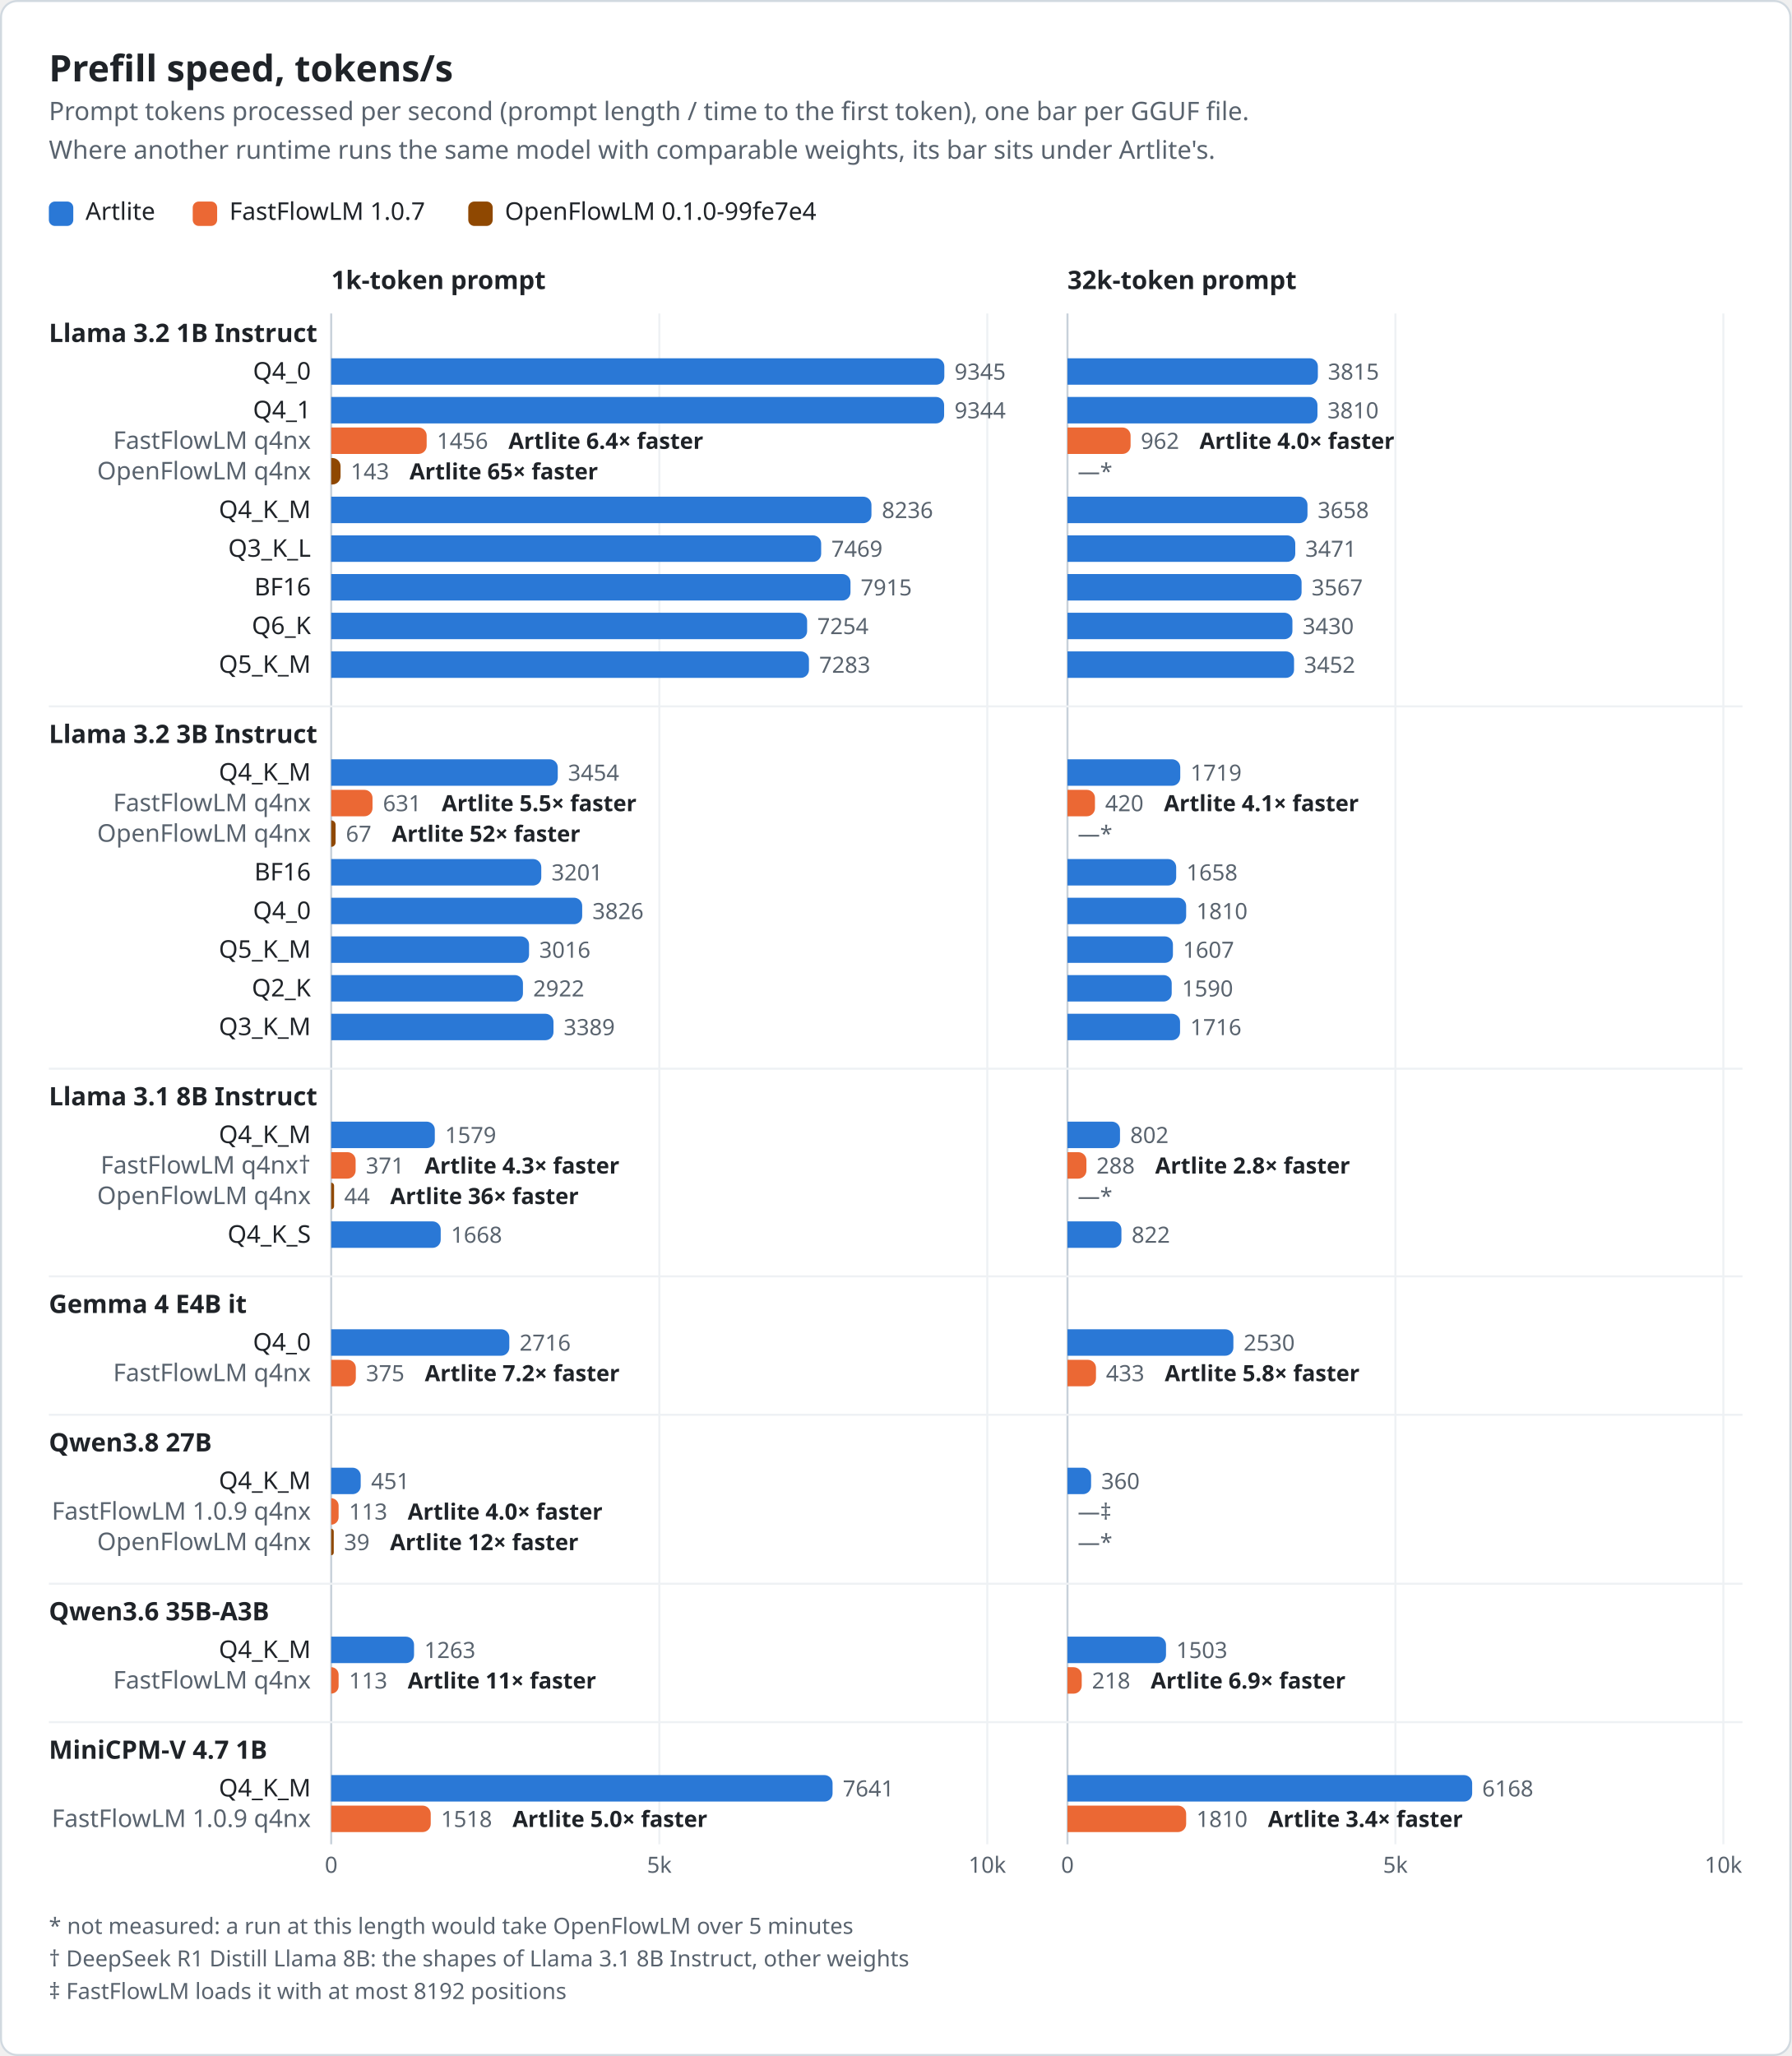
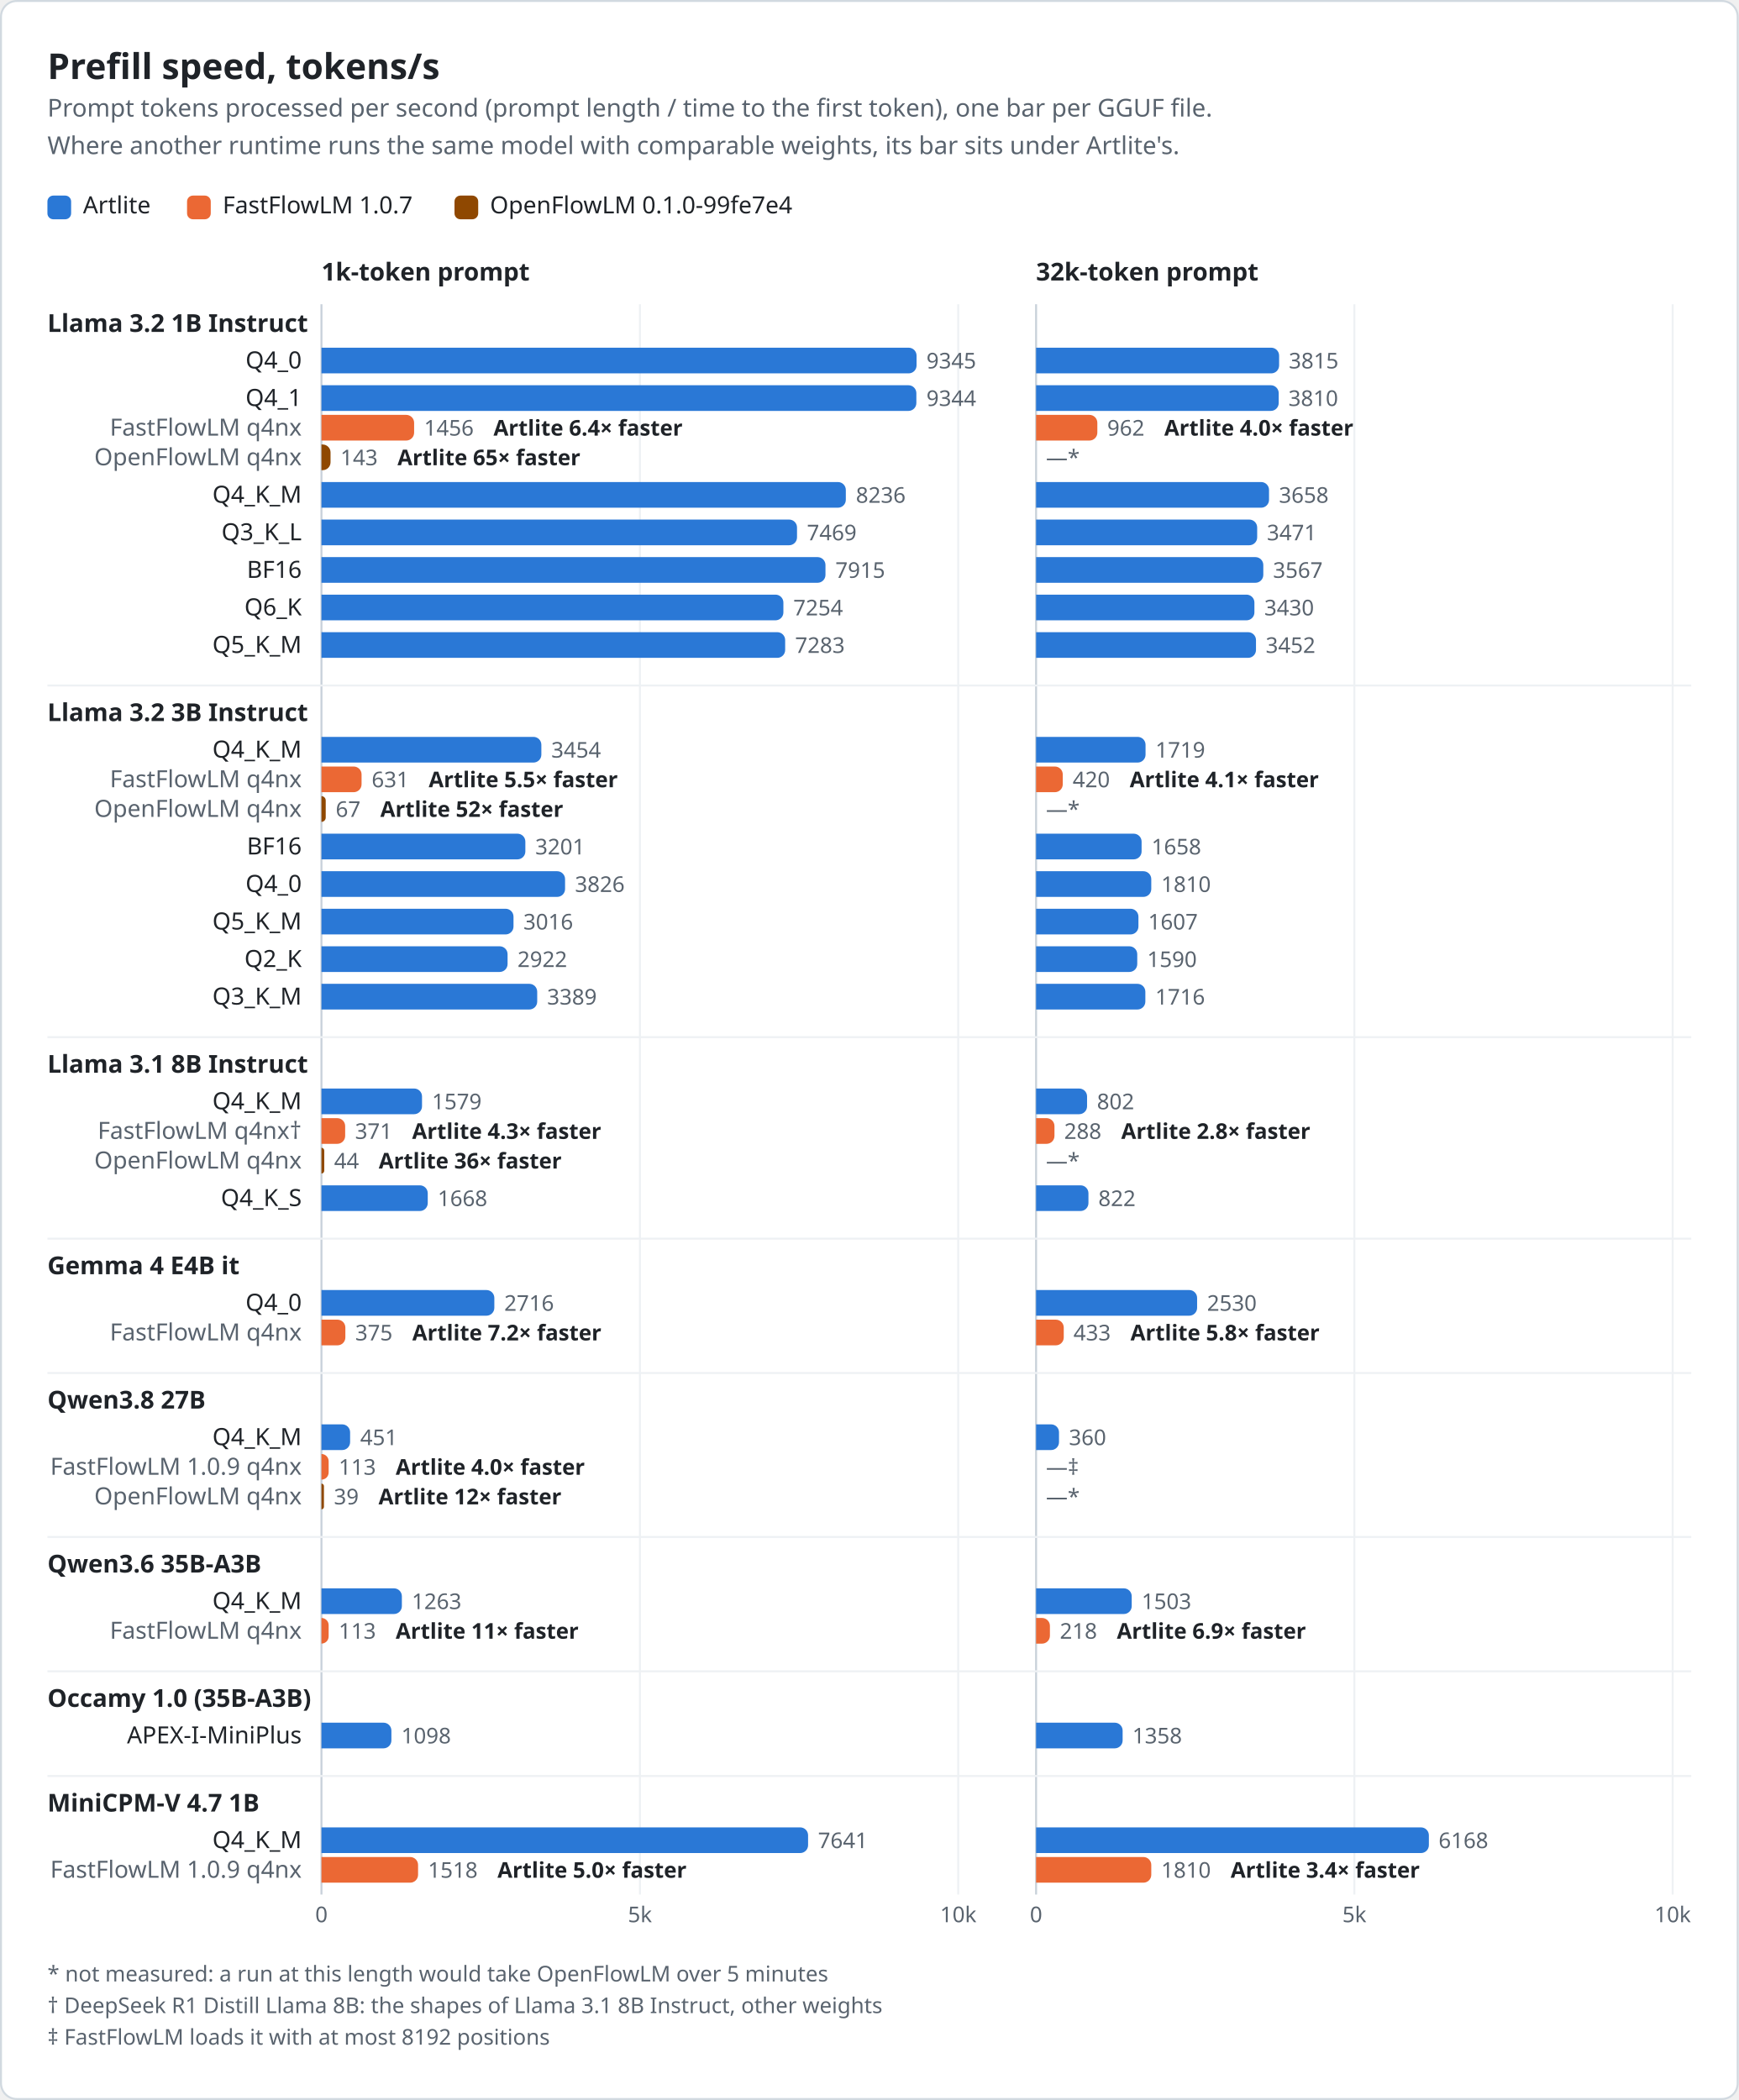
- <svg xmlns="http://www.w3.org/2000/svg" width="880" height="1010" viewBox="0 0 880 1010" role="img" aria-labelledby="t d">
+ <svg xmlns="http://www.w3.org/2000/svg" width="880" height="1063" viewBox="0 0 880 1063" role="img" aria-labelledby="t d">
  <style>text{font-family:-apple-system, BlinkMacSystemFont, "Segoe UI", "Noto Sans", Helvetica, Arial, sans-serif;font-size:11px;fill:#59636e;font-variant-numeric:tabular-nums}.title{font-size:18px;font-weight:600;fill:#1f2328}.sub{font-size:12.5px}.h{font-size:12.5px;font-weight:600;fill:#1f2328}.lbl{font-size:12px;fill:#1f2328}.lbl2{font-size:12px}.strong{font-weight:600;fill:#1f2328}.muted{fill:#818b98}.small{font-size:10px}.halo{paint-order:stroke;stroke:#ffffff;stroke-width:3px;stroke-linejoin:round}.grid{stroke:#eef1f4}.axis{stroke:#c8d1da}.guide{stroke:#d5dce3}.bracket{stroke:#59636e;fill:none}.ft{fill:#86b6ef}.detail{font-size:12px;font-weight:400;fill:#59636e}.tile{fill:#eef1f4;stroke:#59636e;stroke-width:1}.cut{stroke:#59636e;stroke-width:.75;fill:none}.f0{fill:#2a78d6}.l0{stroke:#2a78d6;stroke-width:2;fill:none;stroke-linejoin:round;stroke-linecap:round}.d0{fill:#2a78d6;stroke:#ffffff;stroke-width:1.5}.b0{fill:#2a78d6;fill-opacity:.16}.f1{fill:#eb6834}.l1{stroke:#eb6834;stroke-width:2;fill:none;stroke-linejoin:round;stroke-linecap:round}.d1{fill:#eb6834;stroke:#ffffff;stroke-width:1.5}.b1{fill:#eb6834;fill-opacity:.16}.f2{fill:#1baf7a}.l2{stroke:#1baf7a;stroke-width:2;fill:none;stroke-linejoin:round;stroke-linecap:round}.d2{fill:#1baf7a;stroke:#ffffff;stroke-width:1.5}.b2{fill:#1baf7a;fill-opacity:.16}.f3{fill:#8f4801}.l3{stroke:#8f4801;stroke-width:2;fill:none;stroke-linejoin:round;stroke-linecap:round}.d3{fill:#8f4801;stroke:#ffffff;stroke-width:1.5}.b3{fill:#8f4801;fill-opacity:.16}</style>
-   <rect x="0.5" y="0.5" width="879" height="1009" rx="8" fill="#ffffff" stroke="#d1d9e0" />
+   <rect x="0.5" y="0.5" width="879" height="1062" rx="8" fill="#ffffff" stroke="#d1d9e0" />
  <text x="24.0" y="40.0" class="title">Prefill speed, tokens/s</text>
  <text x="24.0" y="59.0" class="sub">Prompt tokens processed per second (prompt length / time to the first token), one bar per GGUF file.</text>
  <text x="24.0" y="78.0" class="sub">Where another runtime runs the same model with comparable weights, its bar sits under Artlite's.</text>
  <rect x="24" y="99" width="12" height="12" rx="3" class="f0" />
  <text x="42.0" y="108.0" class="lbl">Artlite</text>
  <rect x="94.672" y="99" width="12" height="12" rx="3" class="f1" />
  <text x="112.7" y="108.0" class="lbl">FastFlowLM 1.0.7</text>
  <rect x="230.036" y="99" width="12" height="12" rx="3" class="f3" />
  <text x="248.0" y="108.0" class="lbl">OpenFlowLM 0.1.0-99fe7e4</text>
  <text x="162.7" y="142.0" class="h">1k-token prompt</text>
  <text x="524.4" y="142.0" class="h">32k-token prompt</text>
-   <line x1="162.7" y1="154.0" x2="162.7" y2="906.0" class="axis" />
-   <text x="162.7" y="920.0" text-anchor="middle">0</text>
-   <line x1="323.9" y1="154.0" x2="323.9" y2="906.0" class="grid" />
-   <text x="323.9" y="920.0" text-anchor="middle">5k</text>
-   <line x1="485.0" y1="154.0" x2="485.0" y2="906.0" class="grid" />
-   <text x="485.0" y="920.0" text-anchor="middle">10k</text>
-   <line x1="524.4" y1="154.0" x2="524.4" y2="906.0" class="axis" />
-   <text x="524.4" y="920.0" text-anchor="middle">0</text>
-   <line x1="685.5" y1="154.0" x2="685.5" y2="906.0" class="grid" />
-   <text x="685.5" y="920.0" text-anchor="middle">5k</text>
-   <line x1="846.6" y1="154.0" x2="846.6" y2="906.0" class="grid" />
-   <text x="846.6" y="920.0" text-anchor="middle">10k</text>
+   <line x1="162.7" y1="154.0" x2="162.7" y2="959.0" class="axis" />
+   <text x="162.7" y="973.0" text-anchor="middle">0</text>
+   <line x1="323.9" y1="154.0" x2="323.9" y2="959.0" class="grid" />
+   <text x="323.9" y="973.0" text-anchor="middle">5k</text>
+   <line x1="485.0" y1="154.0" x2="485.0" y2="959.0" class="grid" />
+   <text x="485.0" y="973.0" text-anchor="middle">10k</text>
+   <line x1="524.4" y1="154.0" x2="524.4" y2="959.0" class="axis" />
+   <text x="524.4" y="973.0" text-anchor="middle">0</text>
+   <line x1="685.5" y1="154.0" x2="685.5" y2="959.0" class="grid" />
+   <text x="685.5" y="973.0" text-anchor="middle">5k</text>
+   <line x1="846.6" y1="154.0" x2="846.6" y2="959.0" class="grid" />
+   <text x="846.6" y="973.0" text-anchor="middle">10k</text>
  <text x="24" y="168.0" class="h">Llama 3.2 1B Instruct</text>
  <text x="152.7" y="186.5" text-anchor="end" class="lbl">Q4_0</text>
  <path d="M162.7,176.0h297.2a4.0,4.0 0 0 1 4.0,4.0v5.0a4.0,4.0 0 0 1 -4.0,4.0h-297.2z" class="f0" />
  <text x="468.9" y="186.5">9345</text>
  <path d="M524.4,176.0h119.0a4.0,4.0 0 0 1 4.0,4.0v5.0a4.0,4.0 0 0 1 -4.0,4.0h-119.0z" class="f0" />
  <text x="652.3" y="186.5">3815</text>
  <text x="152.7" y="205.5" text-anchor="end" class="lbl">Q4_1</text>
  <path d="M162.7,195.0h297.1a4.0,4.0 0 0 1 4.0,4.0v5.0a4.0,4.0 0 0 1 -4.0,4.0h-297.1z" class="f0" />
  <text x="468.9" y="205.5">9344</text>
  <path d="M524.4,195.0h118.8a4.0,4.0 0 0 1 4.0,4.0v5.0a4.0,4.0 0 0 1 -4.0,4.0h-118.8z" class="f0" />
  <text x="652.1" y="205.5">3810</text>
  <text x="152.7" y="220.5" text-anchor="end" class="lbl2">FastFlowLM q4nx</text>
  <path d="M162.7,210.0h42.9a4.0,4.0 0 0 1 4.0,4.0v5.0a4.0,4.0 0 0 1 -4.0,4.0h-42.9z" class="f1" />
  <text x="214.6" y="220.5">1456<tspan dx="10" class="strong">Artlite 6.4× faster</tspan>
  </text>
  <path d="M524.4,210.0h27.0a4.0,4.0 0 0 1 4.0,4.0v5.0a4.0,4.0 0 0 1 -4.0,4.0h-27.0z" class="f1" />
  <text x="560.4" y="220.5">962<tspan dx="10" class="strong">Artlite 4.0× faster</tspan>
  </text>
  <text x="152.7" y="235.5" text-anchor="end" class="lbl2">OpenFlowLM q4nx</text>
  <path d="M162.7,225.0h0.6a4.0,4.0 0 0 1 4.0,4.0v5.0a4.0,4.0 0 0 1 -4.0,4.0h-0.6z" class="f3" />
  <text x="172.3" y="235.5">143<tspan dx="10" class="strong">Artlite 65× faster</tspan>
  </text>
  <text x="529.4" y="235.5">—*</text>
  <text x="152.7" y="254.5" text-anchor="end" class="lbl">Q4_K_M</text>
  <path d="M162.7,244.0h261.4a4.0,4.0 0 0 1 4.0,4.0v5.0a4.0,4.0 0 0 1 -4.0,4.0h-261.4z" class="f0" />
  <text x="433.2" y="254.5">8236</text>
  <path d="M524.4,244.0h113.9a4.0,4.0 0 0 1 4.0,4.0v5.0a4.0,4.0 0 0 1 -4.0,4.0h-113.9z" class="f0" />
  <text x="647.3" y="254.5">3658</text>
  <text x="152.7" y="273.5" text-anchor="end" class="lbl">Q3_K_L</text>
  <path d="M162.7,263.0h236.7a4.0,4.0 0 0 1 4.0,4.0v5.0a4.0,4.0 0 0 1 -4.0,4.0h-236.7z" class="f0" />
  <text x="408.4" y="273.5">7469</text>
  <path d="M524.4,263.0h107.9a4.0,4.0 0 0 1 4.0,4.0v5.0a4.0,4.0 0 0 1 -4.0,4.0h-107.9z" class="f0" />
  <text x="641.2" y="273.5">3471</text>
  <text x="152.7" y="292.5" text-anchor="end" class="lbl">BF16</text>
  <path d="M162.7,282.0h251.1a4.0,4.0 0 0 1 4.0,4.0v5.0a4.0,4.0 0 0 1 -4.0,4.0h-251.1z" class="f0" />
  <text x="422.8" y="292.5">7915</text>
  <path d="M524.4,282.0h111.0a4.0,4.0 0 0 1 4.0,4.0v5.0a4.0,4.0 0 0 1 -4.0,4.0h-111.0z" class="f0" />
  <text x="644.3" y="292.5">3567</text>
  <text x="152.7" y="311.5" text-anchor="end" class="lbl">Q6_K</text>
  <path d="M162.7,301.0h229.8a4.0,4.0 0 0 1 4.0,4.0v5.0a4.0,4.0 0 0 1 -4.0,4.0h-229.8z" class="f0" />
  <text x="401.5" y="311.5">7254</text>
  <path d="M524.4,301.0h106.5a4.0,4.0 0 0 1 4.0,4.0v5.0a4.0,4.0 0 0 1 -4.0,4.0h-106.5z" class="f0" />
  <text x="639.9" y="311.5">3430</text>
  <text x="152.7" y="330.5" text-anchor="end" class="lbl">Q5_K_M</text>
  <path d="M162.7,320.0h230.7a4.0,4.0 0 0 1 4.0,4.0v5.0a4.0,4.0 0 0 1 -4.0,4.0h-230.7z" class="f0" />
  <text x="402.4" y="330.5">7283</text>
  <path d="M524.4,320.0h107.3a4.0,4.0 0 0 1 4.0,4.0v5.0a4.0,4.0 0 0 1 -4.0,4.0h-107.3z" class="f0" />
  <text x="640.6" y="330.5">3452</text>
  <line x1="24" y1="347.0" x2="856" y2="347.0" class="grid" />
  <text x="24" y="365.0" class="h">Llama 3.2 3B Instruct</text>
  <text x="152.7" y="383.5" text-anchor="end" class="lbl">Q4_K_M</text>
  <path d="M162.7,373.0h107.3a4.0,4.0 0 0 1 4.0,4.0v5.0a4.0,4.0 0 0 1 -4.0,4.0h-107.3z" class="f0" />
  <text x="279.0" y="383.5">3454</text>
  <path d="M524.4,373.0h51.4a4.0,4.0 0 0 1 4.0,4.0v5.0a4.0,4.0 0 0 1 -4.0,4.0h-51.4z" class="f0" />
  <text x="584.8" y="383.5">1719</text>
  <text x="152.7" y="398.5" text-anchor="end" class="lbl2">FastFlowLM q4nx</text>
  <path d="M162.7,388.0h16.3a4.0,4.0 0 0 1 4.0,4.0v5.0a4.0,4.0 0 0 1 -4.0,4.0h-16.3z" class="f1" />
  <text x="188.1" y="398.5">631<tspan dx="10" class="strong">Artlite 5.5× faster</tspan>
  </text>
  <path d="M524.4,388.0h9.5a4.0,4.0 0 0 1 4.0,4.0v5.0a4.0,4.0 0 0 1 -4.0,4.0h-9.5z" class="f1" />
  <text x="542.9" y="398.5">420<tspan dx="10" class="strong">Artlite 4.1× faster</tspan>
  </text>
  <text x="152.7" y="413.5" text-anchor="end" class="lbl2">OpenFlowLM q4nx</text>
  <path d="M162.7,403.0h0.0a2.159,2.159 0 0 1 2.159,2.159v8.7a2.159,2.159 0 0 1 -2.159,2.159h0.0z" class="f3" />
  <text x="169.9" y="413.5">67<tspan dx="10" class="strong">Artlite 52× faster</tspan>
  </text>
  <text x="529.4" y="413.5">—*</text>
  <text x="152.7" y="432.5" text-anchor="end" class="lbl">BF16</text>
  <path d="M162.7,422.0h99.2a4.0,4.0 0 0 1 4.0,4.0v5.0a4.0,4.0 0 0 1 -4.0,4.0h-99.2z" class="f0" />
  <text x="270.9" y="432.5">3201</text>
  <path d="M524.4,422.0h49.4a4.0,4.0 0 0 1 4.0,4.0v5.0a4.0,4.0 0 0 1 -4.0,4.0h-49.4z" class="f0" />
  <text x="582.8" y="432.5">1658</text>
  <text x="152.7" y="451.5" text-anchor="end" class="lbl">Q4_0</text>
  <path d="M162.7,441.0h119.3a4.0,4.0 0 0 1 4.0,4.0v5.0a4.0,4.0 0 0 1 -4.0,4.0h-119.3z" class="f0" />
  <text x="291.0" y="451.5">3826</text>
  <path d="M524.4,441.0h54.3a4.0,4.0 0 0 1 4.0,4.0v5.0a4.0,4.0 0 0 1 -4.0,4.0h-54.3z" class="f0" />
  <text x="587.7" y="451.5">1810</text>
  <text x="152.7" y="470.5" text-anchor="end" class="lbl">Q5_K_M</text>
  <path d="M162.7,460.0h93.2a4.0,4.0 0 0 1 4.0,4.0v5.0a4.0,4.0 0 0 1 -4.0,4.0h-93.2z" class="f0" />
  <text x="264.9" y="470.5">3016</text>
  <path d="M524.4,460.0h47.8a4.0,4.0 0 0 1 4.0,4.0v5.0a4.0,4.0 0 0 1 -4.0,4.0h-47.8z" class="f0" />
  <text x="581.1" y="470.5">1607</text>
  <text x="152.7" y="489.5" text-anchor="end" class="lbl">Q2_K</text>
  <path d="M162.7,479.0h90.2a4.0,4.0 0 0 1 4.0,4.0v5.0a4.0,4.0 0 0 1 -4.0,4.0h-90.2z" class="f0" />
  <text x="261.9" y="489.5">2922</text>
  <path d="M524.4,479.0h47.2a4.0,4.0 0 0 1 4.0,4.0v5.0a4.0,4.0 0 0 1 -4.0,4.0h-47.2z" class="f0" />
  <text x="580.6" y="489.5">1590</text>
  <text x="152.7" y="508.5" text-anchor="end" class="lbl">Q3_K_M</text>
  <path d="M162.7,498.0h105.2a4.0,4.0 0 0 1 4.0,4.0v5.0a4.0,4.0 0 0 1 -4.0,4.0h-105.2z" class="f0" />
  <text x="276.9" y="508.5">3389</text>
  <path d="M524.4,498.0h51.3a4.0,4.0 0 0 1 4.0,4.0v5.0a4.0,4.0 0 0 1 -4.0,4.0h-51.3z" class="f0" />
  <text x="584.7" y="508.5">1716</text>
  <line x1="24" y1="525.0" x2="856" y2="525.0" class="grid" />
  <text x="24" y="543.0" class="h">Llama 3.1 8B Instruct</text>
  <text x="152.7" y="561.5" text-anchor="end" class="lbl">Q4_K_M</text>
  <path d="M162.7,551.0h46.9a4.0,4.0 0 0 1 4.0,4.0v5.0a4.0,4.0 0 0 1 -4.0,4.0h-46.9z" class="f0" />
  <text x="218.6" y="561.5">1579</text>
  <path d="M524.4,551.0h21.8a4.0,4.0 0 0 1 4.0,4.0v5.0a4.0,4.0 0 0 1 -4.0,4.0h-21.8z" class="f0" />
  <text x="555.2" y="561.5">802</text>
  <text x="152.7" y="576.5" text-anchor="end" class="lbl2">FastFlowLM q4nx†</text>
  <path d="M162.7,566.0h8.0a4.0,4.0 0 0 1 4.0,4.0v5.0a4.0,4.0 0 0 1 -4.0,4.0h-8.0z" class="f1" />
  <text x="179.7" y="576.5">371<tspan dx="10" class="strong">Artlite 4.3× faster</tspan>
  </text>
  <path d="M524.4,566.0h5.3a4.0,4.0 0 0 1 4.0,4.0v5.0a4.0,4.0 0 0 1 -4.0,4.0h-5.3z" class="f1" />
  <text x="538.6" y="576.5">288<tspan dx="10" class="strong">Artlite 2.8× faster</tspan>
  </text>
  <text x="152.7" y="591.5" text-anchor="end" class="lbl2">OpenFlowLM q4nx</text>
  <path d="M162.7,581.0h0.0a1.418,1.418 0 0 1 1.418,1.418v10.2a1.418,1.418 0 0 1 -1.418,1.418h0.0z" class="f3" />
  <text x="169.1" y="591.5">44<tspan dx="10" class="strong">Artlite 36× faster</tspan>
  </text>
  <text x="529.4" y="591.5">—*</text>
  <text x="152.7" y="610.5" text-anchor="end" class="lbl">Q4_K_S</text>
  <path d="M162.7,600.0h49.8a4.0,4.0 0 0 1 4.0,4.0v5.0a4.0,4.0 0 0 1 -4.0,4.0h-49.8z" class="f0" />
  <text x="221.5" y="610.5">1668</text>
  <path d="M524.4,600.0h22.5a4.0,4.0 0 0 1 4.0,4.0v5.0a4.0,4.0 0 0 1 -4.0,4.0h-22.5z" class="f0" />
  <text x="555.9" y="610.5">822</text>
  <line x1="24" y1="627.0" x2="856" y2="627.0" class="grid" />
  <text x="24" y="645.0" class="h">Gemma 4 E4B it</text>
  <text x="152.7" y="663.5" text-anchor="end" class="lbl">Q4_0</text>
  <path d="M162.7,653.0h83.5a4.0,4.0 0 0 1 4.0,4.0v5.0a4.0,4.0 0 0 1 -4.0,4.0h-83.5z" class="f0" />
  <text x="255.2" y="663.5">2716</text>
  <path d="M524.4,653.0h77.5a4.0,4.0 0 0 1 4.0,4.0v5.0a4.0,4.0 0 0 1 -4.0,4.0h-77.5z" class="f0" />
  <text x="610.9" y="663.5">2530</text>
  <text x="152.7" y="678.5" text-anchor="end" class="lbl2">FastFlowLM q4nx</text>
  <path d="M162.7,668.0h8.1a4.0,4.0 0 0 1 4.0,4.0v5.0a4.0,4.0 0 0 1 -4.0,4.0h-8.1z" class="f1" />
  <text x="179.8" y="678.5">375<tspan dx="10" class="strong">Artlite 7.2× faster</tspan>
  </text>
  <path d="M524.4,668.0h10.0a4.0,4.0 0 0 1 4.0,4.0v5.0a4.0,4.0 0 0 1 -4.0,4.0h-10.0z" class="f1" />
  <text x="543.3" y="678.5">433<tspan dx="10" class="strong">Artlite 5.8× faster</tspan>
  </text>
  <line x1="24" y1="695.0" x2="856" y2="695.0" class="grid" />
  <text x="24" y="713.0" class="h">Qwen3.8 27B</text>
  <text x="152.7" y="731.5" text-anchor="end" class="lbl">Q4_K_M</text>
  <path d="M162.7,721.0h10.5a4.0,4.0 0 0 1 4.0,4.0v5.0a4.0,4.0 0 0 1 -4.0,4.0h-10.5z" class="f0" />
  <text x="182.3" y="731.5">451</text>
  <path d="M524.4,721.0h7.6a4.0,4.0 0 0 1 4.0,4.0v5.0a4.0,4.0 0 0 1 -4.0,4.0h-7.6z" class="f0" />
  <text x="541.0" y="731.5">360</text>
  <text x="152.7" y="746.5" text-anchor="end" class="lbl2">FastFlowLM 1.0.9 q4nx</text>
  <path d="M162.7,736.0h0.0a3.642,3.642 0 0 1 3.642,3.642v5.7a3.642,3.642 0 0 1 -3.642,3.642h0.0z" class="f1" />
  <text x="171.4" y="746.5">113<tspan dx="10" class="strong">Artlite 4.0× faster</tspan>
  </text>
  <text x="529.4" y="746.5">—‡</text>
  <text x="152.7" y="761.5" text-anchor="end" class="lbl2">OpenFlowLM q4nx</text>
  <path d="M162.7,751.0h0.0a1.257,1.257 0 0 1 1.257,1.257v10.5a1.257,1.257 0 0 1 -1.257,1.257h0.0z" class="f3" />
  <text x="169.0" y="761.5">39<tspan dx="10" class="strong">Artlite 12× faster</tspan>
  </text>
  <text x="529.4" y="761.5">—*</text>
  <line x1="24" y1="778.0" x2="856" y2="778.0" class="grid" />
  <text x="24" y="796.0" class="h">Qwen3.6 35B-A3B</text>
  <text x="152.7" y="814.5" text-anchor="end" class="lbl">Q4_K_M</text>
  <path d="M162.7,804.0h36.7a4.0,4.0 0 0 1 4.0,4.0v5.0a4.0,4.0 0 0 1 -4.0,4.0h-36.7z" class="f0" />
  <text x="208.4" y="814.5">1263</text>
  <path d="M524.4,804.0h44.4a4.0,4.0 0 0 1 4.0,4.0v5.0a4.0,4.0 0 0 1 -4.0,4.0h-44.4z" class="f0" />
  <text x="577.8" y="814.5">1503</text>
  <text x="152.7" y="829.5" text-anchor="end" class="lbl2">FastFlowLM q4nx</text>
  <path d="M162.7,819.0h0.0a3.642,3.642 0 0 1 3.642,3.642v5.7a3.642,3.642 0 0 1 -3.642,3.642h0.0z" class="f1" />
  <text x="171.4" y="829.5">113<tspan dx="10" class="strong">Artlite 11× faster</tspan>
  </text>
  <path d="M524.4,819.0h3.0a4.0,4.0 0 0 1 4.0,4.0v5.0a4.0,4.0 0 0 1 -4.0,4.0h-3.0z" class="f1" />
  <text x="536.4" y="829.5">218<tspan dx="10" class="strong">Artlite 6.9× faster</tspan>
  </text>
  <line x1="24" y1="846.0" x2="856" y2="846.0" class="grid" />
-   <text x="24" y="864.0" class="h">MiniCPM-V 4.7 1B</text>
-   <text x="152.7" y="882.5" text-anchor="end" class="lbl">Q4_K_M</text>
-   <path d="M162.7,872.0h242.3a4.0,4.0 0 0 1 4.0,4.0v5.0a4.0,4.0 0 0 1 -4.0,4.0h-242.3z" class="f0" />
-   <text x="414.0" y="882.5">7641</text>
-   <path d="M524.4,872.0h194.8a4.0,4.0 0 0 1 4.0,4.0v5.0a4.0,4.0 0 0 1 -4.0,4.0h-194.8z" class="f0" />
-   <text x="728.1" y="882.5">6168</text>
-   <text x="152.7" y="897.5" text-anchor="end" class="lbl2">FastFlowLM 1.0.9 q4nx</text>
-   <path d="M162.7,887.0h44.9a4.0,4.0 0 0 1 4.0,4.0v5.0a4.0,4.0 0 0 1 -4.0,4.0h-44.9z" class="f1" />
-   <text x="216.6" y="897.5">1518<tspan dx="10" class="strong">Artlite 5.0× faster</tspan>
-   </text>
-   <path d="M524.4,887.0h54.3a4.0,4.0 0 0 1 4.0,4.0v5.0a4.0,4.0 0 0 1 -4.0,4.0h-54.3z" class="f1" />
-   <text x="587.7" y="897.5">1810<tspan dx="10" class="strong">Artlite 3.4× faster</tspan>
-   </text>
-   <text x="24.0" y="950.0">* not measured: a run at this length would take OpenFlowLM over 5 minutes</text>
-   <text x="24.0" y="966.0">† DeepSeek R1 Distill Llama 8B: the shapes of Llama 3.1 8B Instruct, other weights</text>
-   <text x="24.0" y="982.0">‡ FastFlowLM loads it with at most 8192 positions</text>
+   <text x="24" y="864.0" class="h">Occamy 1.0 (35B-A3B)</text>
+   <text x="152.7" y="882.5" text-anchor="end" class="lbl">APEX-I-MiniPlus</text>
+   <path d="M162.7,872.0h31.4a4.0,4.0 0 0 1 4.0,4.0v5.0a4.0,4.0 0 0 1 -4.0,4.0h-31.4z" class="f0" />
+   <text x="203.1" y="882.5">1098</text>
+   <path d="M524.4,872.0h39.8a4.0,4.0 0 0 1 4.0,4.0v5.0a4.0,4.0 0 0 1 -4.0,4.0h-39.8z" class="f0" />
+   <text x="573.1" y="882.5">1358</text>
+   <line x1="24" y1="899.0" x2="856" y2="899.0" class="grid" />
+   <text x="24" y="917.0" class="h">MiniCPM-V 4.7 1B</text>
+   <text x="152.7" y="935.5" text-anchor="end" class="lbl">Q4_K_M</text>
+   <path d="M162.7,925.0h242.3a4.0,4.0 0 0 1 4.0,4.0v5.0a4.0,4.0 0 0 1 -4.0,4.0h-242.3z" class="f0" />
+   <text x="414.0" y="935.5">7641</text>
+   <path d="M524.4,925.0h194.8a4.0,4.0 0 0 1 4.0,4.0v5.0a4.0,4.0 0 0 1 -4.0,4.0h-194.8z" class="f0" />
+   <text x="728.1" y="935.5">6168</text>
+   <text x="152.7" y="950.5" text-anchor="end" class="lbl2">FastFlowLM 1.0.9 q4nx</text>
+   <path d="M162.7,940.0h44.9a4.0,4.0 0 0 1 4.0,4.0v5.0a4.0,4.0 0 0 1 -4.0,4.0h-44.9z" class="f1" />
+   <text x="216.6" y="950.5">1518<tspan dx="10" class="strong">Artlite 5.0× faster</tspan>
+   </text>
+   <path d="M524.4,940.0h54.3a4.0,4.0 0 0 1 4.0,4.0v5.0a4.0,4.0 0 0 1 -4.0,4.0h-54.3z" class="f1" />
+   <text x="587.7" y="950.5">1810<tspan dx="10" class="strong">Artlite 3.4× faster</tspan>
+   </text>
+   <text x="24.0" y="1003.0">* not measured: a run at this length would take OpenFlowLM over 5 minutes</text>
+   <text x="24.0" y="1019.0">† DeepSeek R1 Distill Llama 8B: the shapes of Llama 3.1 8B Instruct, other weights</text>
+   <text x="24.0" y="1035.0">‡ FastFlowLM loads it with at most 8192 positions</text>
</svg>
